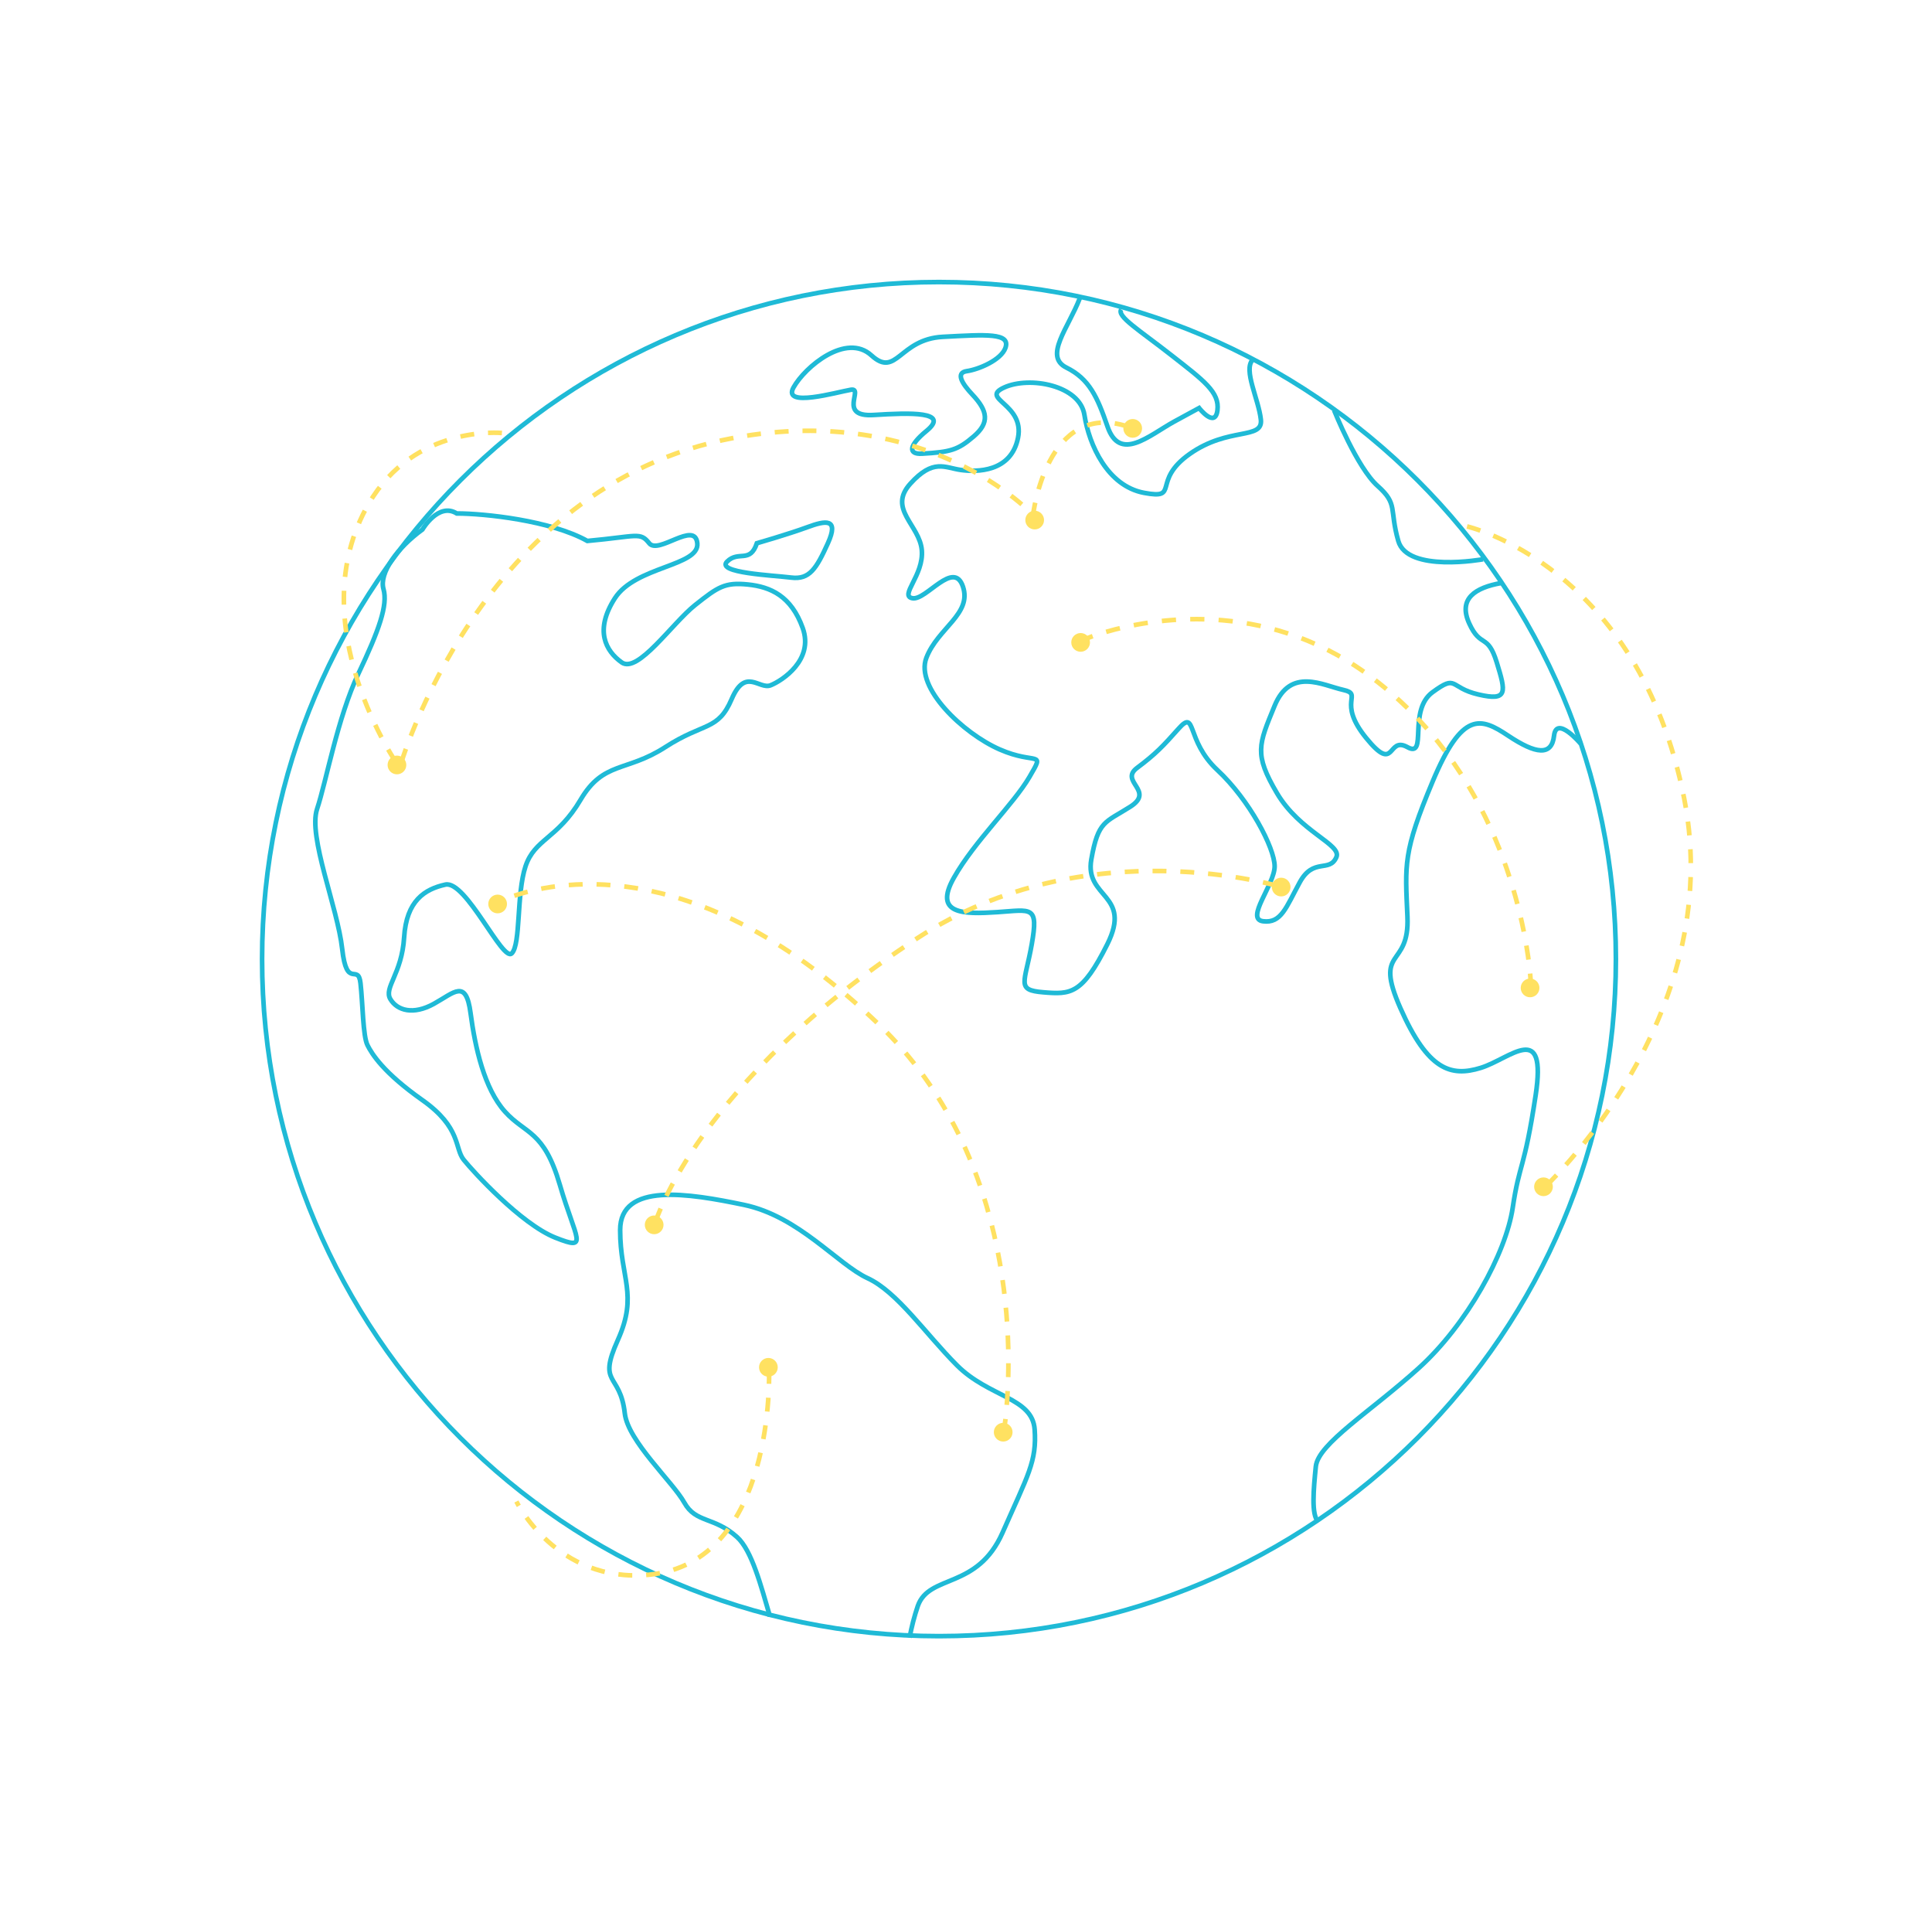
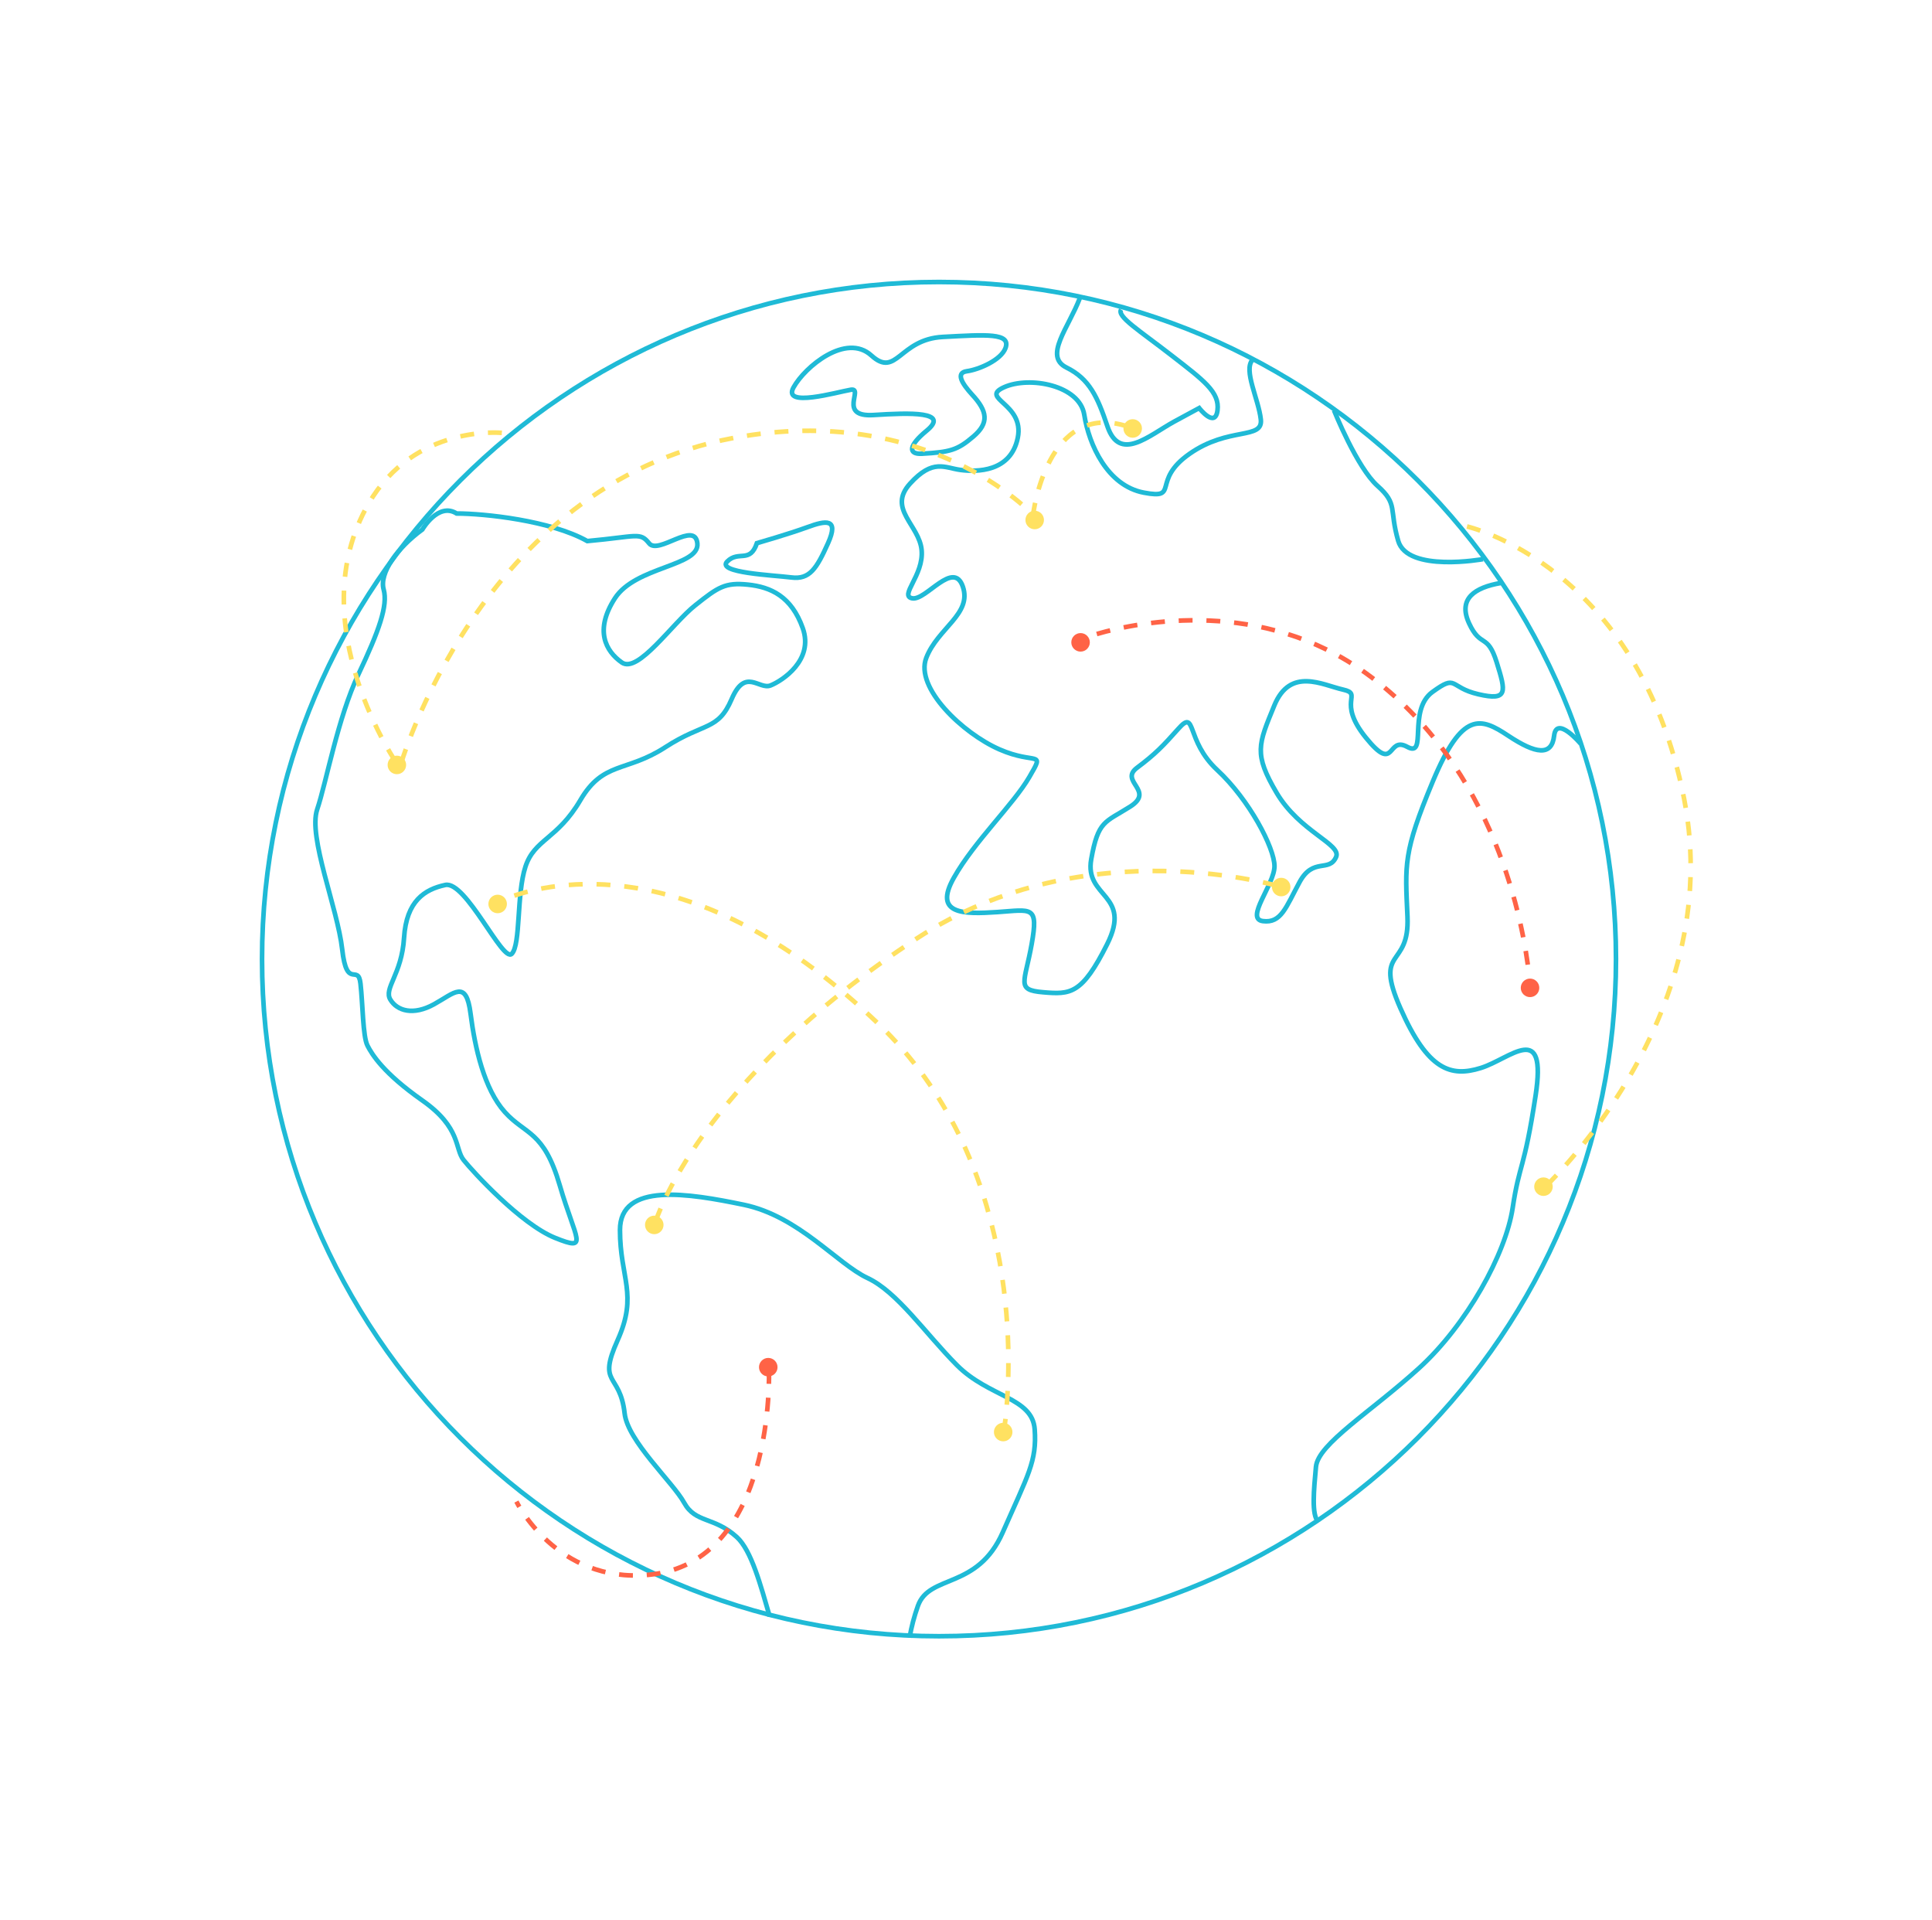
- <svg xmlns="http://www.w3.org/2000/svg" viewBox="0 0 833.89 828.44">
-   <defs>
-     <style>.a,.b,.c,.d,.e{fill:none;stroke-miterlimit:10;stroke-width:2px;}.a{stroke:#1fbad6;fill-rule:evenodd;}.b,.c,.d,.e{stroke:#ffe161;}.c{stroke-dasharray:6.13 6.13;}.d{stroke-dasharray:6 6;}.e{stroke-dasharray:6 6;}.f{fill:#ffe161;}</style>
-   </defs>
-   <path class="a" d="M182.33,228.5s6.91-11.86,14.82-6.92c11.88,0,40.55,3,56.37,11.86,21.75-2,22.74-4,26.7,1s19.77-9.89,20.75,0-26.69,9.89-35.58,23.73-4,22.75,2.95,27.69S290.1,269,300,261.12s12.85-9.88,22.73-8.89,18.79,5,23.74,18.79-8.9,22.73-13.85,24.71-10.87-7.91-16.81,5.94-11.86,9.88-28.67,20.75-26.69,5.94-36.58,22.75-19.77,16.8-23.73,28.67-2,33.61-5.93,37.56-19.78-31.62-28.67-29.66-16.82,6.93-17.8,22.75-8.9,21.75-5.93,26.69,9.88,6.93,18.78,2,13.85-10.87,15.82,4,5.94,32.62,14.83,42.51,16.81,7.91,23.72,31.64,12.86,28.67-2,22.74-35.58-28.66-39.54-33.62-1-13.85-17.8-25.71S160.57,454.92,158.6,451s-2-17.8-3-26.69-5.93,3-7.91-14.84S132.89,361,136.85,349.12s8.89-39.55,17.8-58.33,12.84-29.67,10.87-36.59S171.46,236.41,182.33,228.5Z" />
-   <path class="a" d="M326.68,234.43s13.85-4,21.76-6.92,13.84-4,8.89,6.92-7.91,15.81-15.82,14.82-32.63-2-27.68-6.91S323.71,243.32,326.68,234.43Z" />
-   <path class="a" d="M392.6,706.72A96.77,96.77,0,0,1,396.16,693c4.94-13.84,25.7-6.92,36.58-31.65s14.83-30.65,13.84-44.49S426.8,603,413,589.14s-25.7-31.64-38.56-37.57-29.66-26.7-53.38-31.64-53.39-9.88-53.39,10.88,7.9,27.67-1,47.46,1,13.83,3,31.63c1.34,12,20.76,29.66,25.71,38.56s12.86,5.93,22.74,14.84c6.43,5.79,10.36,21.19,14.21,34.24" />
-   <path class="a" d="M540.61,155.33c-4,4.46,2.6,16.8,3.6,25.71s-13.85,3-30.66,14.83-3.95,19.78-19.77,16.81-23.73-20.77-25.72-33.62-23.72-16.81-34.6-11.86,8.9,6.92,5.93,21.75-17.79,14.82-24.71,13.85-11.87-5-21.76,5.93,4,17.79,4.95,28.67-9.89,19.76-4,20.76,17.8-16.81,21.76-5S404.79,271,399.84,283.87s15.83,32.62,31.65,39.54,19.77,0,12.85,11.87S420.61,363,411.71,378.79s4,15.81,18.78,14.83,17.81-3,14.84,13.83-6.92,19.78,4.94,20.76,16.81,1,27.68-20.76-9.89-19.76-6.92-36.57,5.94-15.83,16.81-22.74-4.94-10.89,3-16.81,11.3-9.5,17.8-16.82c7.91-8.89,3,4.95,16.81,17.8s24.71,33.62,24.71,41.53-12.86,22.73-5,23.72,9.9-5.92,15.83-16.79,12.85-4,15.82-10.88C579.2,364.36,561,359,551.12,342.2s-7.91-20.76-1-37.57,20.76-8.89,29.66-6.91-3,4.93,9.89,20.76,8.9-1,17.8,3.94,0-15.81,10.87-23.72,6.92-2,19.77,1,11.87-1,7.92-13.83-6.92-6-11.87-16.81,2.73-15.46,13.61-17.43" />
-   <path class="a" d="M640.1,241.35s-32.62,5.92-36.57-7.91,0-15.82-8.9-23.72-18.79-32.64-18.79-32.64" />
-   <path class="a" d="M417.28,160.16c5.19-.74,14.82-4.82,16.67-10,2.36-6.58-8.27-5.79-27.06-4.8s-19.9,17.92-30.77,8-28.67,4.94-33.62,13.84,18.79,2,24.72,1-5.93,11.87,9.88,10.88,33.17-1.59,22.74,6.92c-7.41,6.06-8.15,10.13-1.85,9.78,12.21-.72,15.33-1.49,22.25-7.42s6.24-10.92-.62-18.17C415.42,165.73,412.28,160.87,417.28,160.16Z" />
-   <path class="a" d="M466.09,128.63c-4.94,12.87-15.69,25.1-5.81,30S473.63,171.28,478,184c5.3,15.58,17.81,4,28.68-2l10.88-5.92s6.91,8.88,7.91,1-5.93-12.86-19.78-23.72-23.73-16.82-21.75-19.79" />
-   <path class="a" d="M682.19,320.88s-10.44-12.31-11.43-3.39-7.91,7.91-19.78,0-19.78-10.88-32.63,19.76-11.86,35.61-10.87,58.33-14.83,12.87-3,39.56,21.74,29.66,34.6,25.7,28.68-20.75,23.73,11.87-6.93,28.67-9.89,48.46-19.78,50.42-40.54,69.2S568.91,623,567.93,632.88s-2,20.77,1,23.73" />
-   <path class="a" d="M697.45,413.88c0,161.37-130.8,292.18-292.17,292.18S113.12,575.25,113.12,413.88,243.93,121.72,405.28,121.72,697.45,252.52,697.45,413.88Z" />
-   <path class="b" d="M468.82,275.59s1-.41,2.8-1.06" />
-   <path class="c" d="M477.45,272.67c19.2-5.58,67.31-14.48,112.33,18,56.33,40.68,68,106.29,70.33,126.38" />
-   <path class="b" d="M660.43,420.14c.18,1.93.22,3,.22,3" />
-   <path class="b" d="M213.71,390s.93-.51,2.71-1.29" />
-   <path class="d" d="M222,386.54c21.25-7.12,81.28-17.27,157,55.24,61.11,58.51,57.52,144.39,55.27,167.59" />
-   <path class="b" d="M434,612.35c-.23,1.94-.39,3-.39,3" />
-   <path class="e" d="M283,527.12S301.34,466.8,395.73,405c73.79-48.3,158.3-22,158.3-22" />
-   <path class="e" d="M216.63,186.85s-37.63-3.75-57.5,30.53C129,269.42,172,330.61,172,330.61l.48.77S206.91,209.45,316.57,189c84.23-15.7,129.32,33.21,129.32,33.21s5.81-49.7,41-38.1" />
-   <path class="e" d="M633.21,227.18s73.89,16.93,93.73,117.47c18.74,95-61.23,168.7-61.23,168.7" />
-   <path class="e" d="M331.94,591.17s3.13,83.17-51.92,88.4c-39.79,3.78-57.13-31.6-57.13-31.6" />
-   <circle class="f" cx="171.33" cy="330.11" r="4.04" />
-   <circle class="f" cx="214.79" cy="390.1" r="4.04" />
-   <circle class="f" cx="282.35" cy="528.57" r="4.04" />
-   <circle class="f" cx="331.65" cy="590.05" r="4.04" />
-   <circle class="f" cx="433" cy="618.05" r="4.04" />
-   <circle class="f" cx="552.98" cy="382.8" r="4.04" />
-   <circle class="f" cx="660.41" cy="426.32" r="4.04" />
-   <circle class="f" cx="666.2" cy="512.14" r="4.04" />
-   <circle class="f" cx="466.42" cy="277.22" r="4.04" />
-   <circle class="f" cx="488.9" cy="184.86" r="4.04" />
-   <circle class="f" cx="446.59" cy="224.43" r="4.04" />
+ <svg xmlns="http://www.w3.org/2000/svg" version="1.1" id="Layer_1" x="0px" y="0px" viewBox="0 0 833.9 828.4" style="enable-background:new 0 0 833.9 828.4;" xml:space="preserve">
+   <style type="text/css">
+ 	.st0{fill:none;stroke:#1FBAD6;stroke-width:2;stroke-miterlimit:10;}
+ 	.st1{fill:none;stroke:#FF6346;stroke-width:2;stroke-miterlimit:10;stroke-dasharray:5.984,5.984;}
+ 	.st2{fill:none;stroke:#FFE161;stroke-width:2;stroke-miterlimit:10;}
+ 	.st3{fill:none;stroke:#FFE161;stroke-width:2;stroke-miterlimit:10;stroke-dasharray:6,6;}
+ 	.st4{fill:#FFE161;}
+ 	.st5{fill:#FF6346;}
+ 	.st6{fill:none;stroke:#FF6346;stroke-width:2;stroke-miterlimit:10;}
+ </style>
+   <path class="st0" d="M182.3,228.5c0,0,6.9-11.9,14.8-6.9c11.9,0,40.6,3,56.4,11.9c21.8-2,22.7-4,26.7,1s19.8-9.9,20.8,0  s-26.7,9.9-35.6,23.7c-8.9,13.8-4,22.8,3,27.7s21.8-16.9,31.7-24.7c9.9-7.9,12.9-9.9,22.7-8.9s18.8,5,23.7,18.8s-8.9,22.7-13.9,24.7  s-10.9-7.9-16.8,5.9s-11.9,9.9-28.7,20.8s-26.7,5.9-36.6,22.8s-19.8,16.8-23.7,28.7s-2,33.6-5.9,37.6s-19.8-31.6-28.7-29.7  s-16.8,6.9-17.8,22.8s-8.9,21.8-5.9,26.7s9.9,6.9,18.8,2s13.9-10.9,15.8,4s5.9,32.6,14.8,42.5s16.8,7.9,23.7,31.6s12.9,28.7-2,22.7  s-35.6-28.7-39.5-33.6s-1-13.9-17.8-25.7s-21.7-19.8-23.7-23.7s-2-17.8-3-26.7s-5.9,3-7.9-14.8s-14.8-48.5-10.8-60.4  s8.9-39.5,17.8-58.3s12.8-29.7,10.9-36.6C163.6,247.3,171.5,236.4,182.3,228.5z" />
+   <path class="st0" d="M326.7,234.4c0,0,13.9-4,21.8-6.9s13.8-4,8.9,6.9s-7.9,15.8-15.8,14.8s-32.6-2-27.7-6.9  S323.7,243.3,326.7,234.4z" />
+   <path class="st0" d="M392.6,706.7c0.8-4.7,2-9.2,3.6-13.7c4.9-13.8,25.7-6.9,36.6-31.7s14.8-30.7,13.8-44.5S426.8,603,413,589.1  s-25.7-31.6-38.6-37.6s-29.7-26.7-53.4-31.6s-53.4-9.9-53.4,10.9c0,20.8,7.9,27.7-1,47.5s1,13.8,3,31.6c1.3,12,20.8,29.7,25.7,38.6  s12.9,5.9,22.7,14.8c6.4,5.8,10.4,21.2,14.2,34.2" />
+   <path class="st0" d="M540.6,155.3c-4,4.5,2.6,16.8,3.6,25.7s-13.8,3-30.7,14.8s-4,19.8-19.8,16.8s-23.7-20.8-25.7-33.6  s-23.7-16.8-34.6-11.9s8.9,6.9,5.9,21.8s-17.8,14.8-24.7,13.9s-11.9-5-21.8,5.9s4,17.8,5,28.7s-9.9,19.8-4,20.8s17.8-16.8,21.8-5  c4,11.8-10.8,17.8-15.8,30.7s15.8,32.6,31.6,39.5s19.8,0,12.9,11.9s-23.7,27.7-32.6,43.5s4,15.8,18.8,14.8s17.8-3,14.8,13.8  s-6.9,19.8,4.9,20.8s16.8,1,27.7-20.8s-9.9-19.8-6.9-36.6s5.9-15.8,16.8-22.7s-4.9-10.9,3-16.8s11.3-9.5,17.8-16.8  c7.9-8.9,3,5,16.8,17.8s24.7,33.6,24.7,41.5s-12.9,22.7-5,23.7s9.9-5.9,15.8-16.8s12.8-4,15.8-10.9c2.4-5.5-15.8-10.9-25.7-27.7  s-7.9-20.8-1-37.6s20.8-8.9,29.7-6.9s-3,4.9,9.9,20.8s8.9-1,17.8,3.9s0-15.8,10.9-23.7s6.9-2,19.8,1s11.9-1,7.9-13.8  s-6.9-6-11.9-16.8s2.7-15.5,13.6-17.4" />
+   <path class="st0" d="M640.1,241.3c0,0-32.6,5.9-36.6-7.9s0-15.8-8.9-23.7s-18.8-32.6-18.8-32.6" />
+   <path class="st0" d="M417.3,160.2c5.2-0.7,14.8-4.8,16.7-10c2.4-6.6-8.3-5.8-27.1-4.8s-19.9,17.9-30.8,8s-28.7,4.9-33.6,13.8  s18.8,2,24.7,1s-5.9,11.9,9.9,10.9s33.2-1.6,22.7,6.9c-7.4,6.1-8.1,10.1-1.9,9.8c12.2-0.7,15.3-1.5,22.2-7.4s6.2-10.9-0.6-18.2  C415.4,165.7,412.3,160.9,417.3,160.2z" />
+   <path class="st0" d="M466.1,128.6c-4.9,12.9-15.7,25.1-5.8,30s13.4,12.6,17.7,25.4c5.3,15.6,17.8,4,28.7-2l10.9-5.9  c0,0,6.9,8.9,7.9,1s-5.9-12.9-19.8-23.7s-23.7-16.8-21.8-19.8" />
+   <path class="st0" d="M682.2,320.9c0,0-10.4-12.3-11.4-3.4s-7.9,7.9-19.8,0s-19.8-10.9-32.6,19.8s-11.9,35.6-10.9,58.3  s-14.8,12.9-3,39.6s21.7,29.7,34.6,25.7s28.7-20.8,23.7,11.9s-6.9,28.7-9.9,48.5c-3,19.8-19.8,50.4-40.5,69.2s-43.5,32.6-44.4,42.5  s-2,20.8,1,23.7" />
+   <path class="st0" d="M697.5,413.9c0,161.4-130.8,292.2-292.2,292.2S113.1,575.2,113.1,413.9s130.8-292.2,292.2-292.2  S697.5,252.5,697.5,413.9z" />
+   <path class="st1" d="M473.4,273.6c19.2-5.6,71.3-15.5,116.3,17c56.3,40.7,67.9,109.3,70.2,129.4" />
+   <path class="st2" d="M213.7,390c0,0,0.9-0.5,2.7-1.3" />
+   <path class="st3" d="M222,386.5c21.2-7.1,81.3-17.3,157,55.2c61.1,58.5,57.5,144.4,55.3,167.6" />
+   <path class="st2" d="M434,612.3c-0.2,1.9-0.4,3-0.4,3" />
+   <path class="st3" d="M283,527.1c0,0,18.3-60.3,112.7-122.1c73.8-48.3,158.3-22,158.3-22" />
+   <path class="st3" d="M216.6,186.8c0,0-37.6-3.8-57.5,30.5C129,269.4,172,330.6,172,330.6l0.5,0.8c0,0,34.4-121.9,144.1-142.4  c84.2-15.7,129.3,33.2,129.3,33.2s5.8-49.7,41-38.1" />
+   <path class="st3" d="M633.2,227.2c0,0,73.9,16.9,93.7,117.5c18.7,95-61.2,168.7-61.2,168.7" />
+   <path class="st1" d="M331.9,591.2c0,0,3.1,83.2-51.9,88.4c-39.8,3.8-57.1-31.6-57.1-31.6" />
+   <circle class="st4" cx="171.3" cy="330.1" r="4" />
+   <circle class="st4" cx="214.8" cy="390.1" r="4" />
+   <circle class="st4" cx="282.4" cy="528.6" r="4" />
+   <circle class="st5" cx="331.6" cy="590" r="4" />
+   <circle class="st4" cx="433" cy="618" r="4" />
+   <circle class="st4" cx="553" cy="382.8" r="4" />
+   <circle class="st5" cx="660.4" cy="426.3" r="4" />
+   <circle class="st4" cx="666.2" cy="512.1" r="4" />
+   <circle class="st5" cx="466.4" cy="277.2" r="4" />
+   <circle class="st4" cx="488.9" cy="184.9" r="4" />
+   <circle class="st4" cx="446.6" cy="224.4" r="4" />
+   <circle class="st5" cx="-117.3" cy="255" r="4" />
+   <g>
+     <g>
+       <path class="st6" d="M-117.1,251.8c0,0,0-1.1,0-3" />
+       <path class="st1" d="M-116.8,242.8c1.1-21.4,6.2-73.5,31.2-73.5c41,0,41.6,85.3,41,108.9" />
+       <path class="st6" d="M-44.7,281.3c-0.1,1.9-0.1,3-0.1,3" />
+     </g>
+   </g>
</svg>
